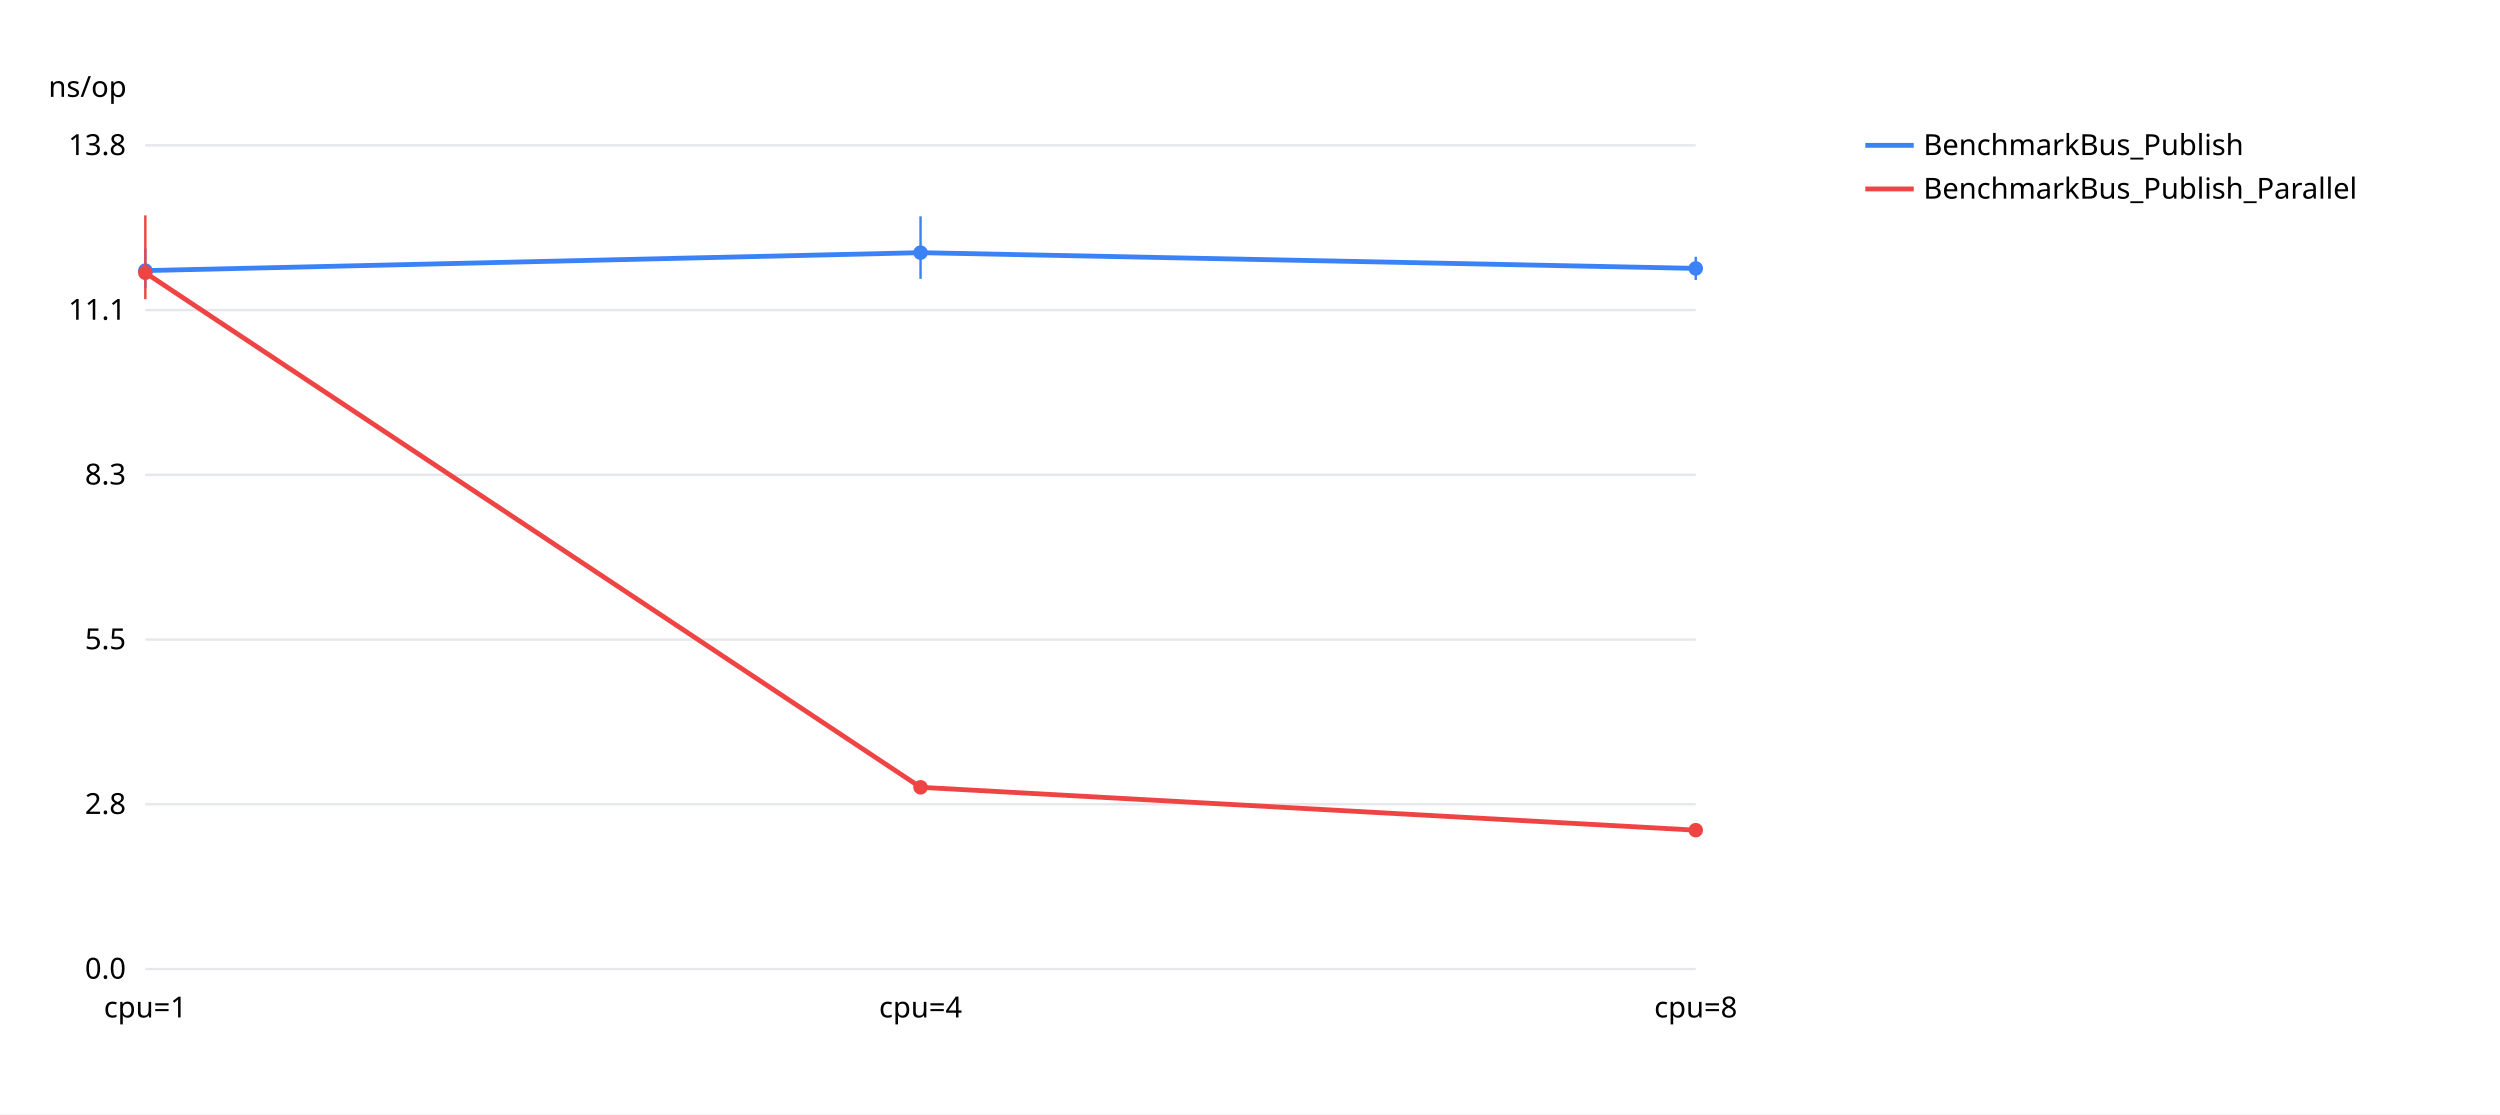
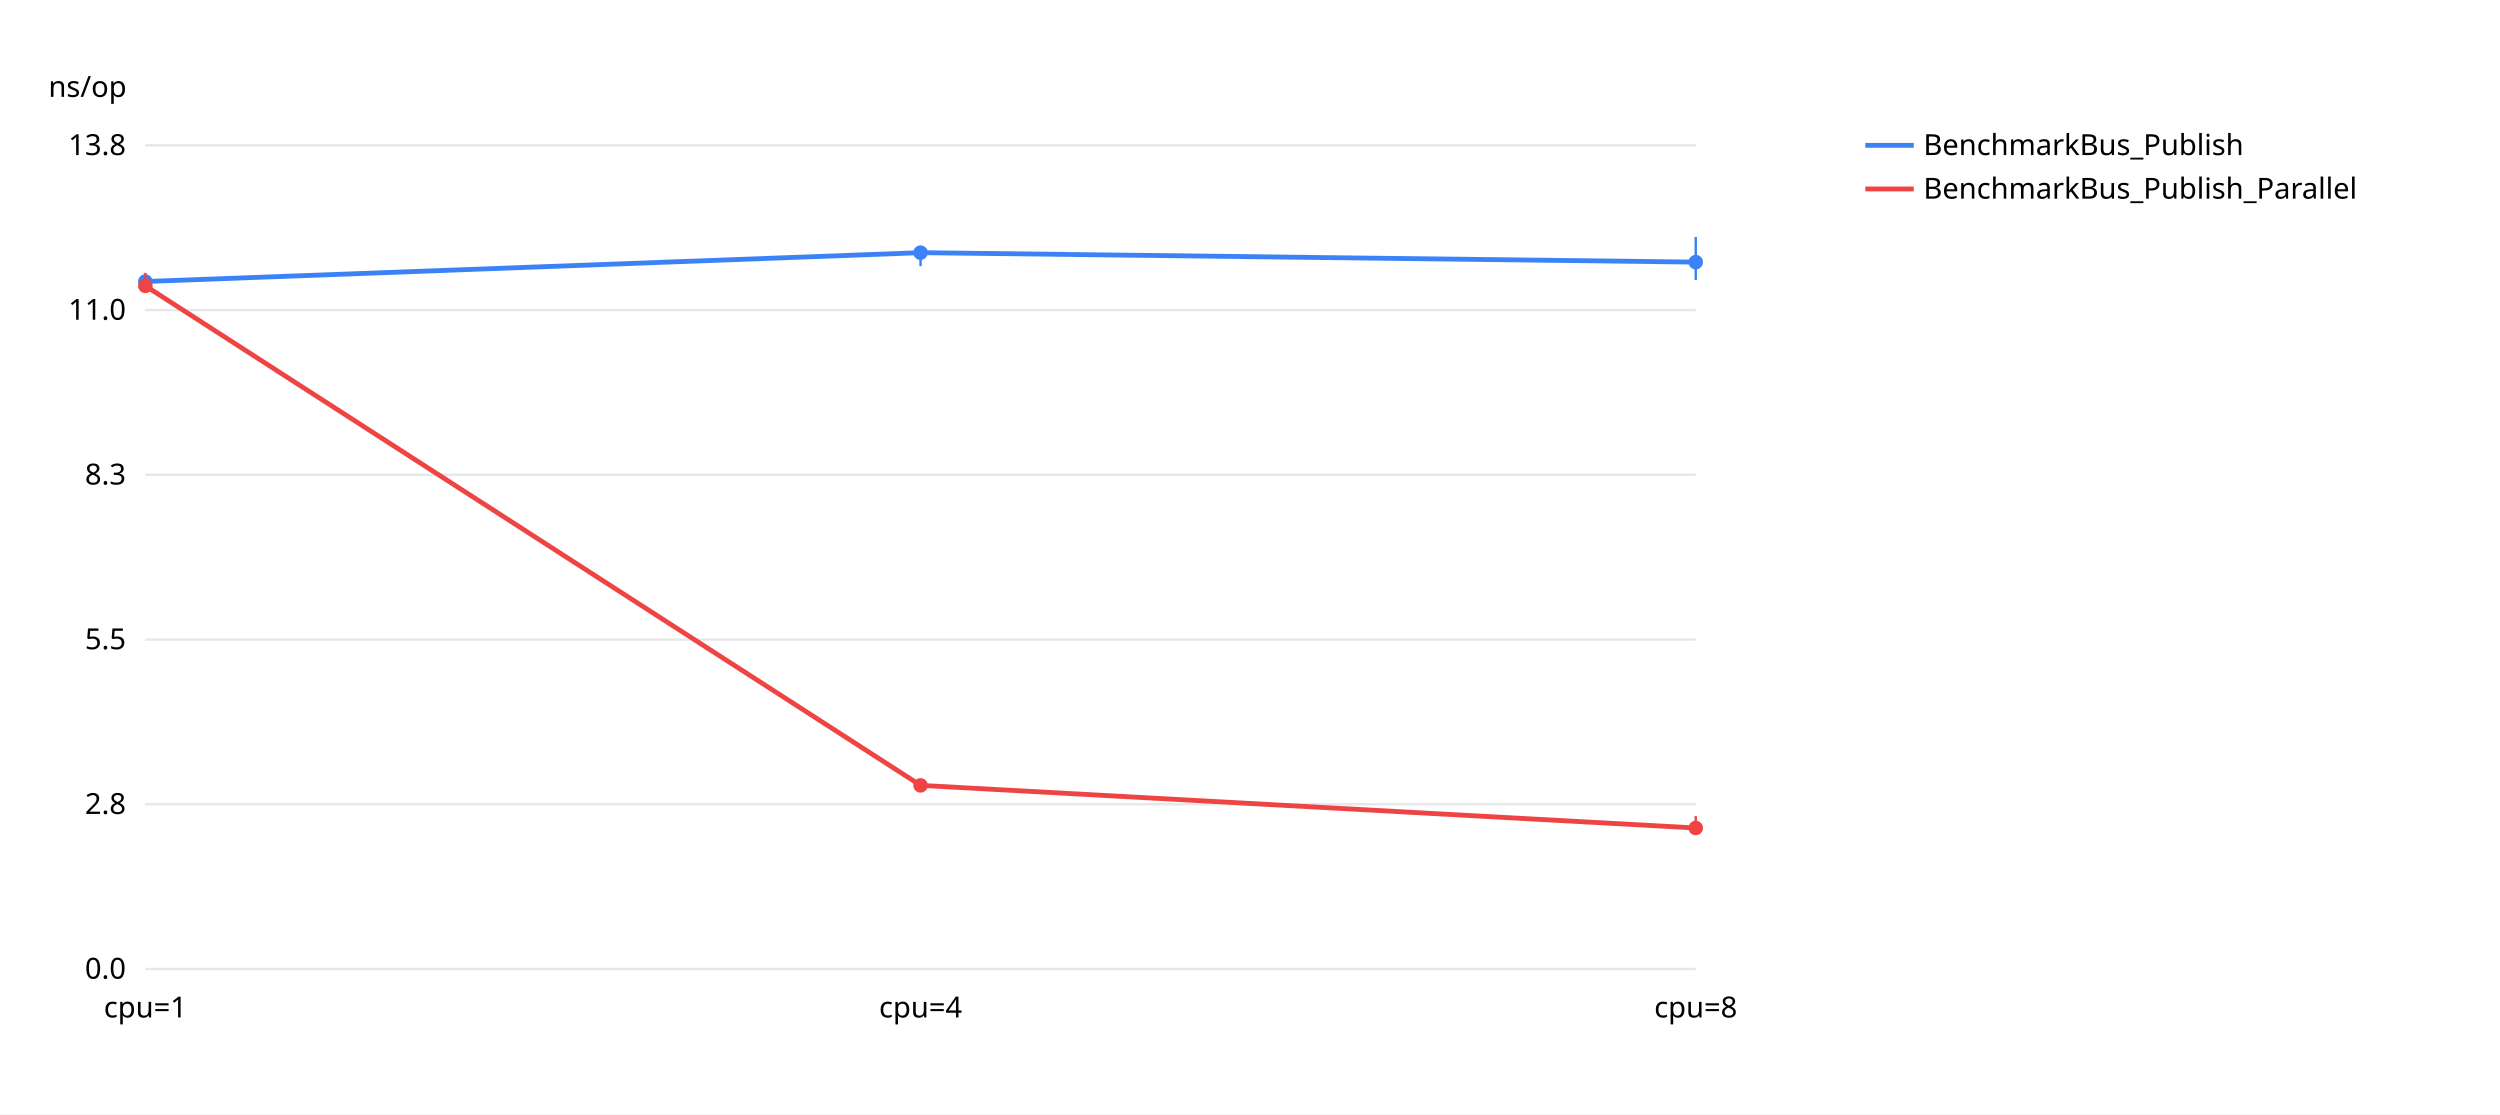
<svg xmlns="http://www.w3.org/2000/svg" width="1032" height="460" font-family="sans-serif" font-size="12">
  <rect width="1032" height="460" fill="white" />
  <line x1="60" y1="400.0" x2="700" y2="400.0" stroke="#e5e7eb" />
  <text x="52" y="404.0" text-anchor="end">0.0</text>
  <line x1="60" y1="332.0" x2="700" y2="332.0" stroke="#e5e7eb" />
  <text x="52" y="336.0" text-anchor="end">2.8</text>
  <line x1="60" y1="264.0" x2="700" y2="264.0" stroke="#e5e7eb" />
  <text x="52" y="268.0" text-anchor="end">5.5</text>
  <line x1="60" y1="196.0" x2="700" y2="196.0" stroke="#e5e7eb" />
  <text x="52" y="200.0" text-anchor="end">8.3</text>
  <line x1="60" y1="128.0" x2="700" y2="128.0" stroke="#e5e7eb" />
-   <text x="52" y="132.0" text-anchor="end">11.1</text>
+   <text x="52" y="132.0" text-anchor="end">11.0</text>
  <line x1="60" y1="60.0" x2="700" y2="60.0" stroke="#e5e7eb" />
  <text x="52" y="64.0" text-anchor="end">13.8</text>
  <text x="60.0" y="420" text-anchor="middle">cpu=1</text>
  <text x="380.0" y="420" text-anchor="middle">cpu=4</text>
  <text x="700.0" y="420" text-anchor="middle">cpu=8</text>
  <text x="20" y="40">ns/op</text>
-   <polyline points="60.0,111.7 380.0,104.3 700.0,110.8" fill="none" stroke="#3b82f6" stroke-width="2" />
-   <line x1="60.0" y1="118.8" x2="60.0" y2="102.6" stroke="#3b82f6" stroke-width="1" />
-   <circle cx="60.0" cy="111.7" r="3" fill="#3b82f6" />
-   <line x1="380.0" y1="115.1" x2="380.0" y2="89.3" stroke="#3b82f6" stroke-width="1" />
+   <polyline points="60.0,116.2 380.0,104.3 700.0,108.2" fill="none" stroke="#3b82f6" stroke-width="2" />
+   <line x1="60.0" y1="119.3" x2="60.0" y2="113.1" stroke="#3b82f6" stroke-width="1" />
+   <circle cx="60.0" cy="116.2" r="3" fill="#3b82f6" />
+   <line x1="380.0" y1="109.9" x2="380.0" y2="101.5" stroke="#3b82f6" stroke-width="1" />
  <circle cx="380.0" cy="104.3" r="3" fill="#3b82f6" />
-   <line x1="700.0" y1="115.6" x2="700.0" y2="106.0" stroke="#3b82f6" stroke-width="1" />
-   <circle cx="700.0" cy="110.8" r="3" fill="#3b82f6" />
+   <line x1="700.0" y1="115.6" x2="700.0" y2="97.8" stroke="#3b82f6" stroke-width="1" />
+   <circle cx="700.0" cy="108.2" r="3" fill="#3b82f6" />
  <line x1="770" y1="60" x2="790" y2="60" stroke="#3b82f6" stroke-width="2" />
  <text x="794" y="64">BenchmarkBus_Publish</text>
-   <polyline points="60.0,112.6 380.0,325.0 700.0,342.7" fill="none" stroke="#ef4444" stroke-width="2" />
-   <line x1="60.0" y1="123.5" x2="60.0" y2="88.9" stroke="#ef4444" stroke-width="1" />
-   <circle cx="60.0" cy="112.6" r="3" fill="#ef4444" />
-   <line x1="380.0" y1="326.6" x2="380.0" y2="323.4" stroke="#ef4444" stroke-width="1" />
-   <circle cx="380.0" cy="325.0" r="3" fill="#ef4444" />
-   <line x1="700.0" y1="344.2" x2="700.0" y2="341.4" stroke="#ef4444" stroke-width="1" />
-   <circle cx="700.0" cy="342.7" r="3" fill="#ef4444" />
+   <polyline points="60.0,118.0 380.0,324.2 700.0,341.8" fill="none" stroke="#ef4444" stroke-width="2" />
+   <line x1="60.0" y1="120.0" x2="60.0" y2="112.6" stroke="#ef4444" stroke-width="1" />
+   <circle cx="60.0" cy="118.0" r="3" fill="#ef4444" />
+   <line x1="380.0" y1="325.5" x2="380.0" y2="321.9" stroke="#ef4444" stroke-width="1" />
+   <circle cx="380.0" cy="324.2" r="3" fill="#ef4444" />
+   <line x1="700.0" y1="343.2" x2="700.0" y2="336.9" stroke="#ef4444" stroke-width="1" />
+   <circle cx="700.0" cy="341.8" r="3" fill="#ef4444" />
  <line x1="770" y1="78" x2="790" y2="78" stroke="#ef4444" stroke-width="2" />
  <text x="794" y="82">BenchmarkBus_Publish_Parallel</text>
</svg>
